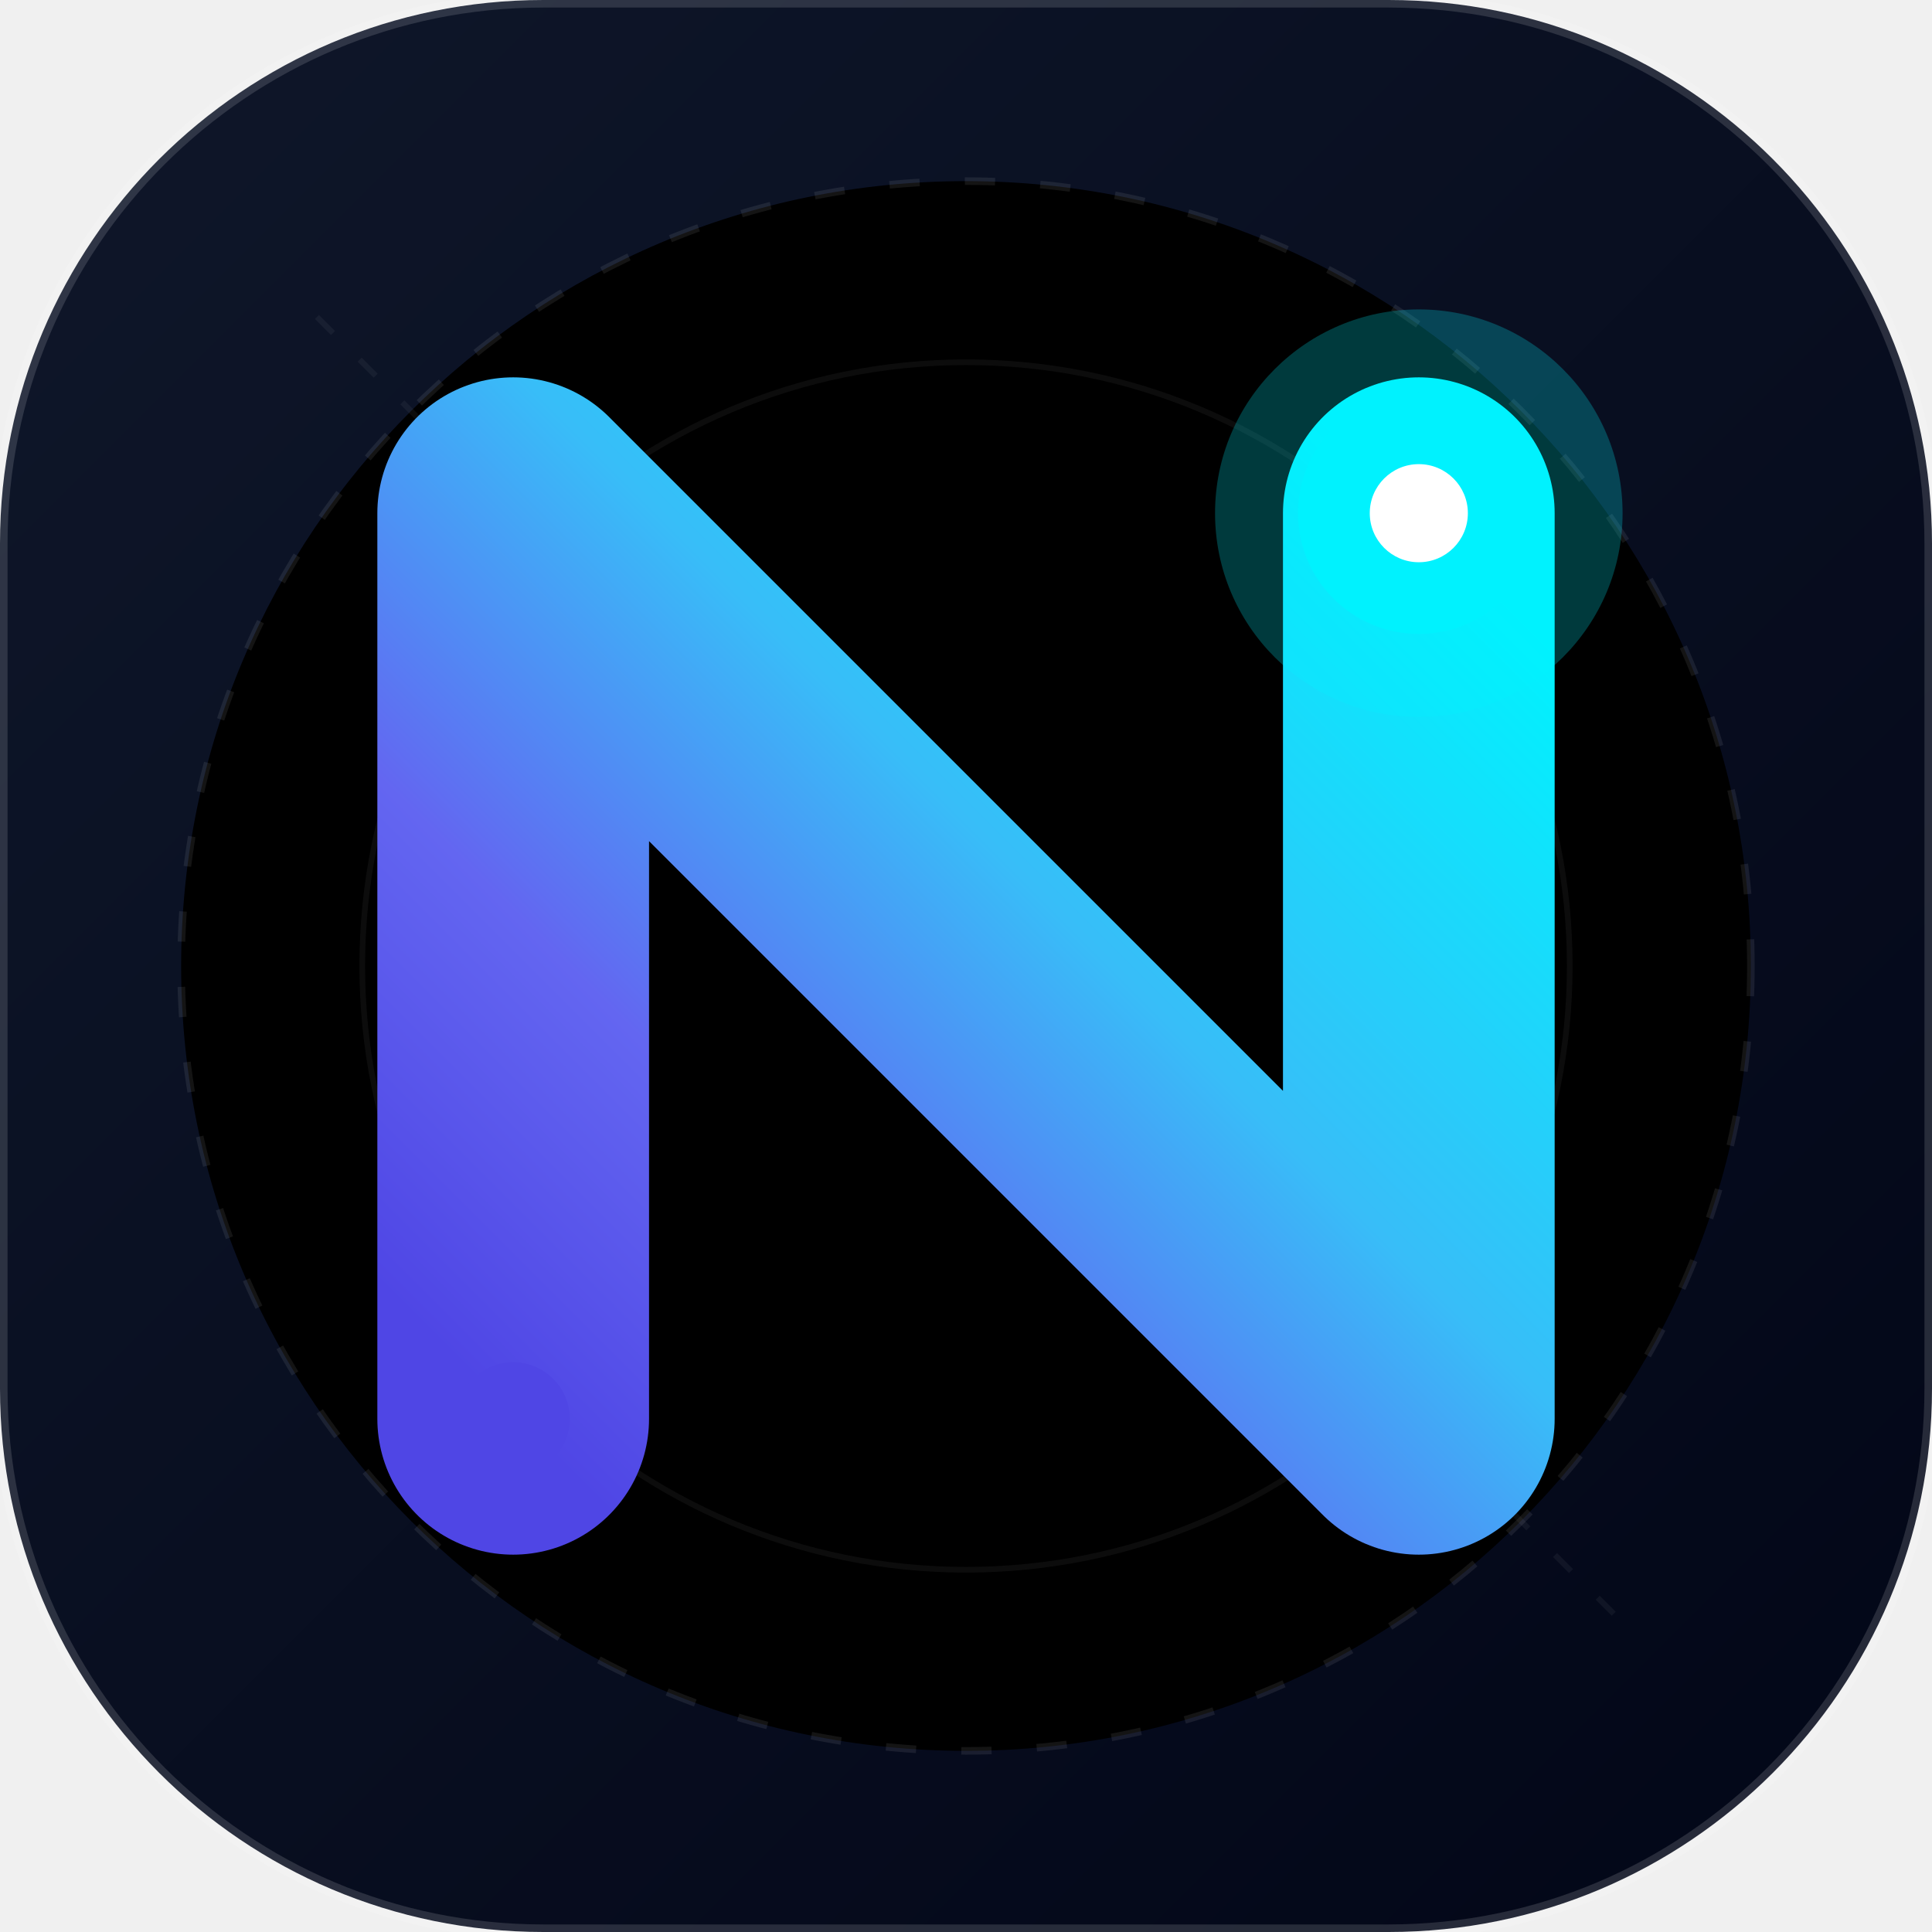
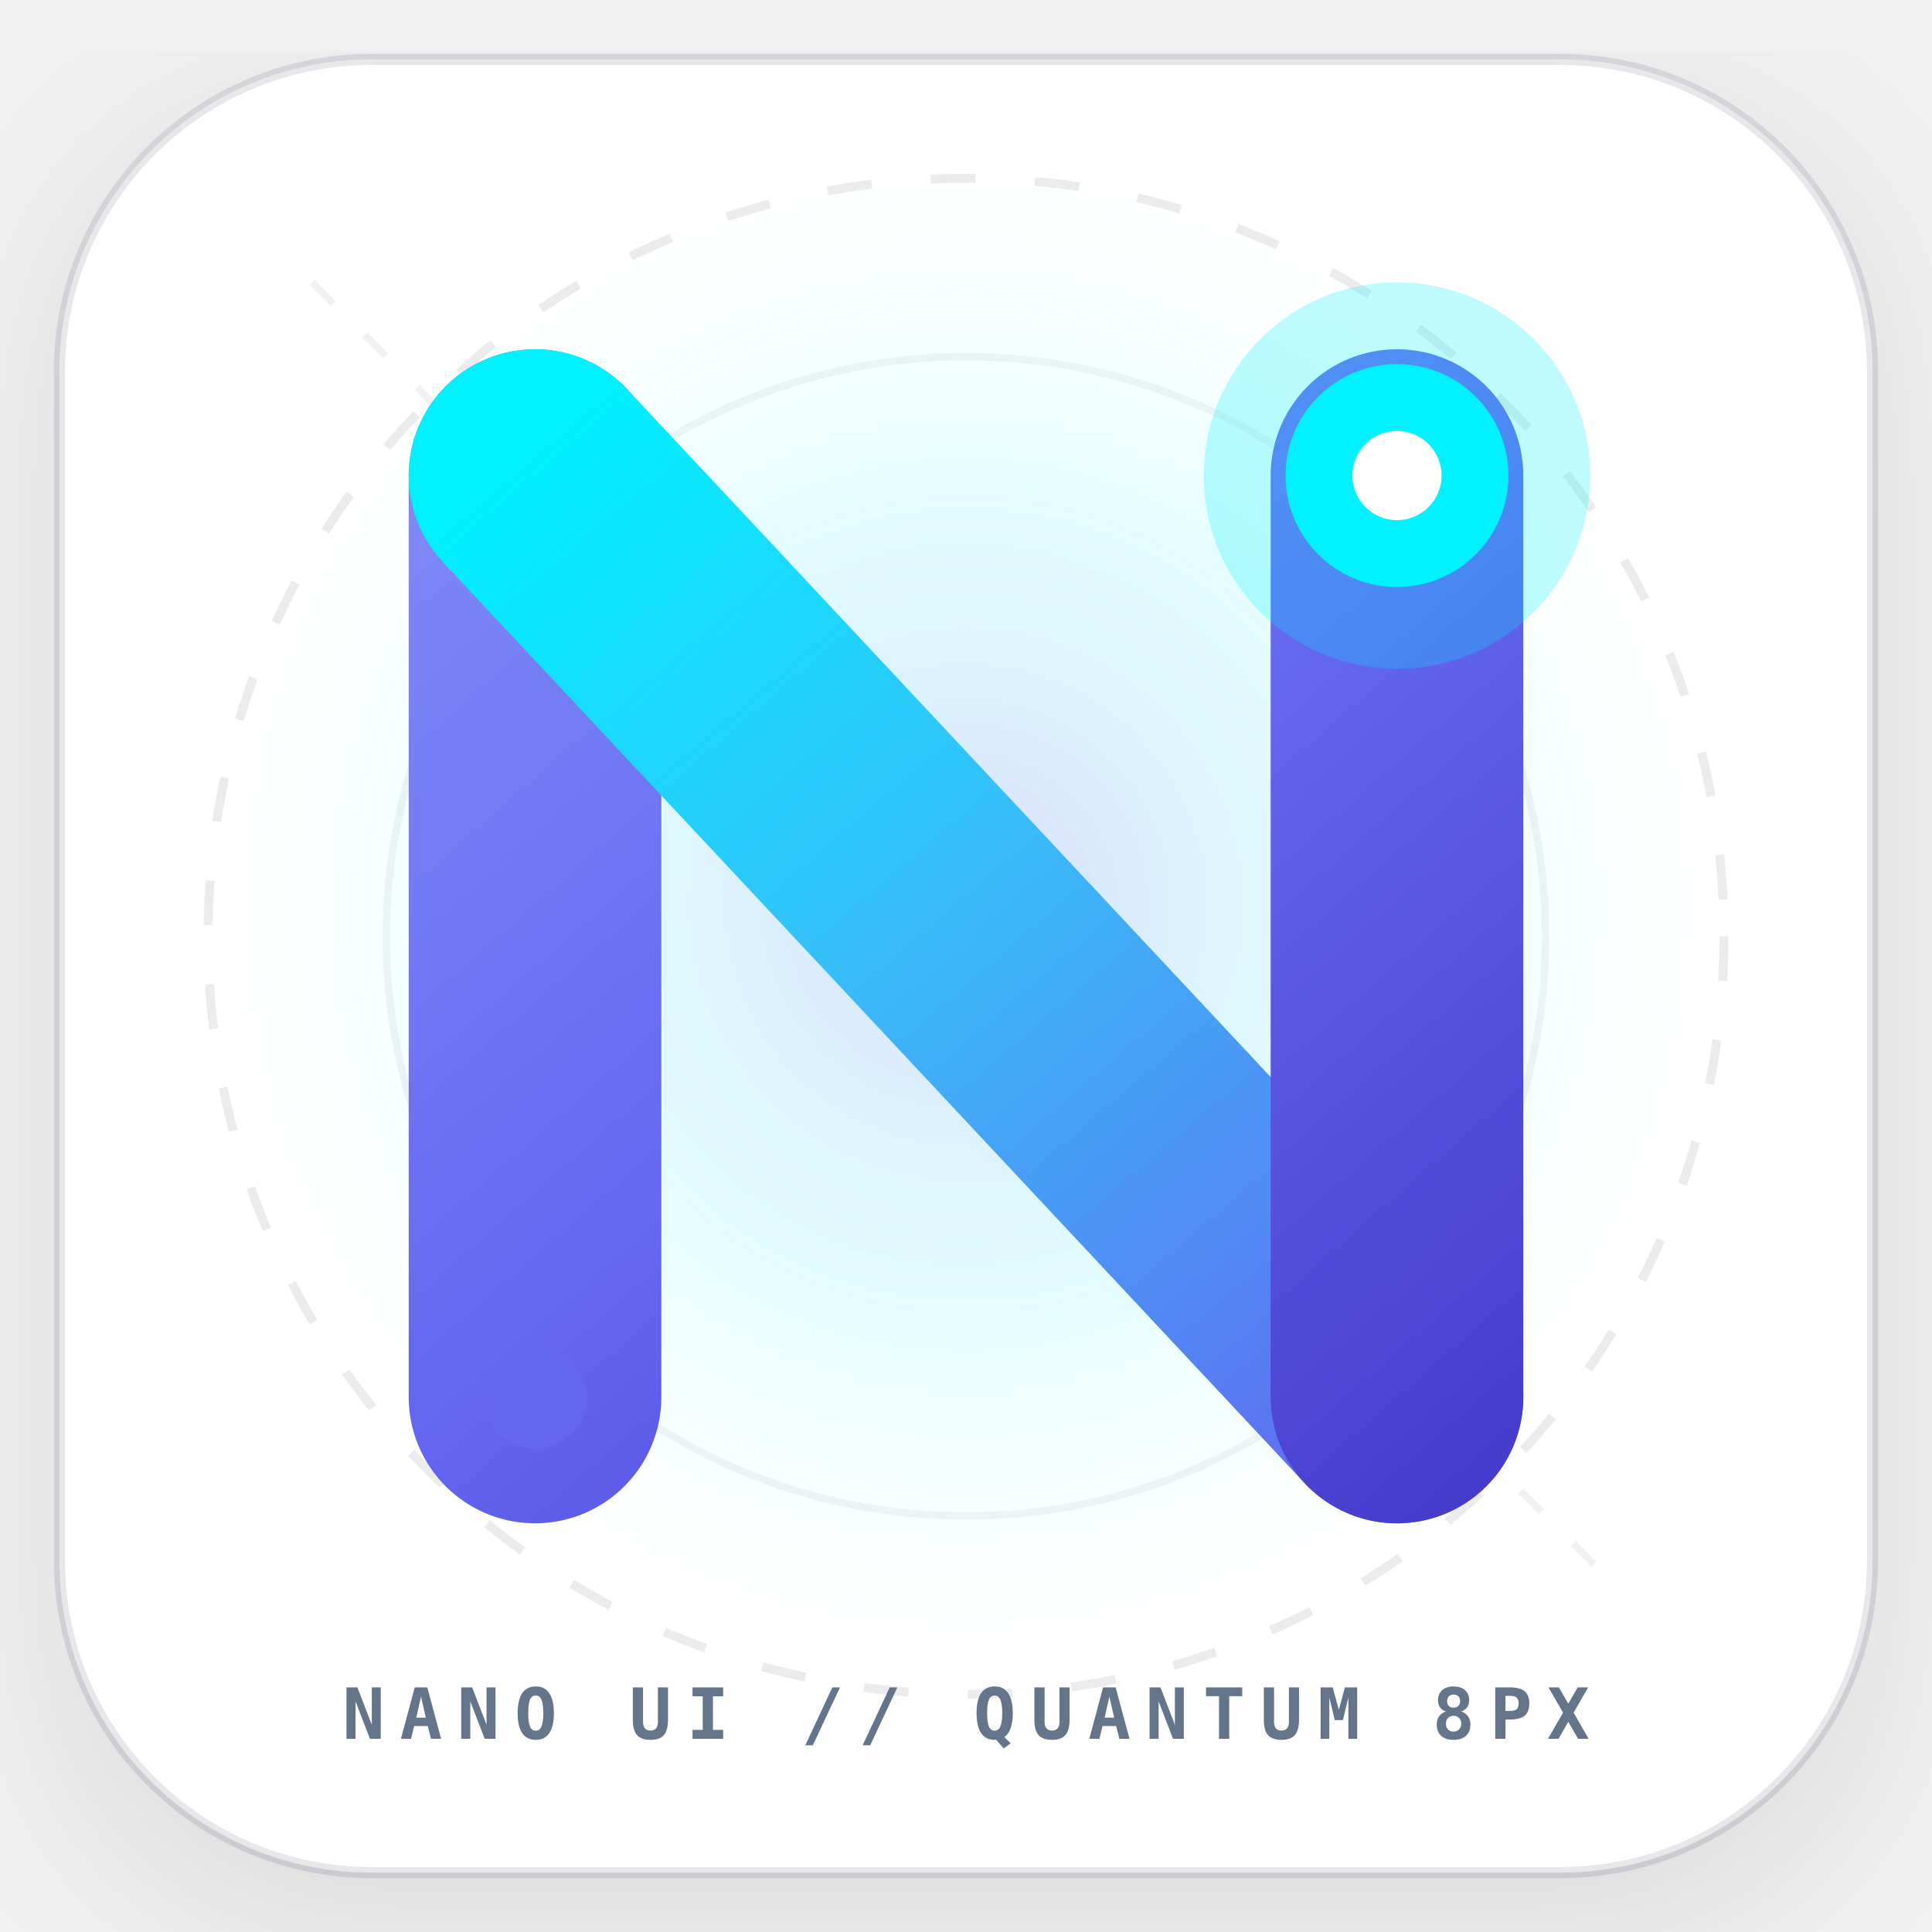
- <svg xmlns="http://www.w3.org/2000/svg" viewBox="0 0 512 512" width="512" height="512">
+ <svg xmlns="http://www.w3.org/2000/svg" width="512" height="512" viewBox="0 0 260 260" fill="none">
  <defs>
-     <linearGradient id="nanoBgGrad" x1="0%" y1="0%" x2="100%" y2="100%">
-       <stop offset="0%" stop-color="#0f172a" />
-       <stop offset="100%" stop-color="#020617" />
+     <filter id="nanoCardShadow" x="-15%" y="-10%" width="130%" height="130%">
+       <feDropShadow dx="0" dy="7" stdDeviation="12" flood-color="#0f172a" flood-opacity="0.09" />
+     </filter>
+     <radialGradient id="nanoBgGlow" cx="50%" cy="48%" r="50%">
+       <stop offset="0%" stop-color="#6366f1" stop-opacity="0.24" />
+       <stop offset="55%" stop-color="#00f2fe" stop-opacity="0.10" />
+       <stop offset="100%" stop-color="#ffffff" stop-opacity="0" />
+     </radialGradient>
+     <linearGradient id="stemGrad" x1="60" y1="50" x2="200" y2="210" gradientUnits="userSpaceOnUse">
+       <stop offset="0%" stop-color="#818cf8" />
+       <stop offset="50%" stop-color="#6366f1" />
+       <stop offset="100%" stop-color="#4338ca" />
    </linearGradient>
-     <radialGradient id="nanoAmbientGlow" cx="50%" cy="50%" r="50%">
-       <stop offset="0%" stop-color="#6366f1" stop-opacity="0.38" />
-       <stop offset="55%" stop-color="#00f2fe" stop-opacity="0.14" />
-       <stop offset="100%" stop-color="#020617" stop-opacity="0" />
-     </radialGradient>
-     <linearGradient id="nanoKineticGrad" x1="136" y1="376" x2="376" y2="136" gradientUnits="userSpaceOnUse">
-       <stop offset="0%" stop-color="#4f46e5" />
-       <stop offset="28%" stop-color="#6366f1" />
-       <stop offset="58%" stop-color="#38bdf8" />
-       <stop offset="100%" stop-color="#00f2fe" />
+     <linearGradient id="beamGrad" x1="70" y1="60" x2="190" y2="200" gradientUnits="userSpaceOnUse">
+       <stop offset="0%" stop-color="#00f2fe" />
+       <stop offset="45%" stop-color="#38bdf8" />
+       <stop offset="100%" stop-color="#6366f1" />
    </linearGradient>
  </defs>
-   <rect width="512" height="512" rx="144" fill="url(#nanoBgGrad)" stroke="rgba(255, 255, 255, 0.14)" stroke-width="4" />
-   <circle cx="256" cy="256" r="220" fill="url(#nanoAmbientGlow)" />
-   <circle cx="256" cy="256" r="208" stroke="rgba(255, 255, 255, 0.08)" stroke-width="2" stroke-dasharray="8 12" />
-   <circle cx="256" cy="256" r="160" stroke="rgba(255, 255, 255, 0.05)" stroke-width="1.5" />
-   <line x1="84" y1="84" x2="428" y2="428" stroke="rgba(255, 255, 255, 0.05)" stroke-width="1.5" stroke-dasharray="6 10" />
-   <path d="M136 376 V136 L376 376 V136" stroke="url(#nanoKineticGrad)" stroke-width="72" stroke-linecap="round" stroke-linejoin="round" />
-   <circle cx="376" cy="136" r="54" fill="rgba(0, 242, 254, 0.24)" />
-   <circle cx="376" cy="136" r="32" fill="#00f2fe" />
-   <circle cx="376" cy="136" r="13" fill="#ffffff" />
-   <circle cx="136" cy="376" r="15" fill="#4f46e5" />
+   <rect x="8" y="8" width="244" height="244" rx="42" fill="#ffffff" stroke="rgba(15, 23, 42, 0.10)" stroke-width="1.5" filter="url(#nanoCardShadow)" />
+   <circle cx="130" cy="126" r="108" fill="url(#nanoBgGlow)" />
+   <circle cx="130" cy="126" r="102" stroke="rgba(15, 23, 42, 0.08)" stroke-width="1.2" stroke-dasharray="6 8" />
+   <circle cx="130" cy="126" r="78" stroke="rgba(15, 23, 42, 0.05)" stroke-width="1" />
+   <line x1="42" y1="38" x2="218" y2="214" stroke="rgba(15, 23, 42, 0.06)" stroke-width="1" stroke-dasharray="4 6" />
+   <path d="M72 188 V64" stroke="url(#stemGrad)" stroke-width="34" stroke-linecap="round" />
+   <path d="M72 64 L188 188" stroke="url(#beamGrad)" stroke-width="34" stroke-linecap="round" />
+   <path d="M188 188 V64" stroke="url(#stemGrad)" stroke-width="34" stroke-linecap="round" />
+   <circle cx="188" cy="64" r="26" fill="rgba(0, 242, 254, 0.25)" />
+   <circle cx="188" cy="64" r="15" fill="#00f2fe" />
+   <circle cx="188" cy="64" r="6" fill="#ffffff" />
+   <circle cx="72" cy="188" r="7" fill="#6366f1" />
+   <text x="130" y="234" text-anchor="middle" font-family="'JetBrains Mono', ui-monospace, SFMono-Regular, Menlo, Monaco, Consolas, monospace" font-size="9.5" font-weight="700" letter-spacing="2" fill="#64748b">
+     NANO UI // QUANTUM 8PX
+   </text>
</svg>
